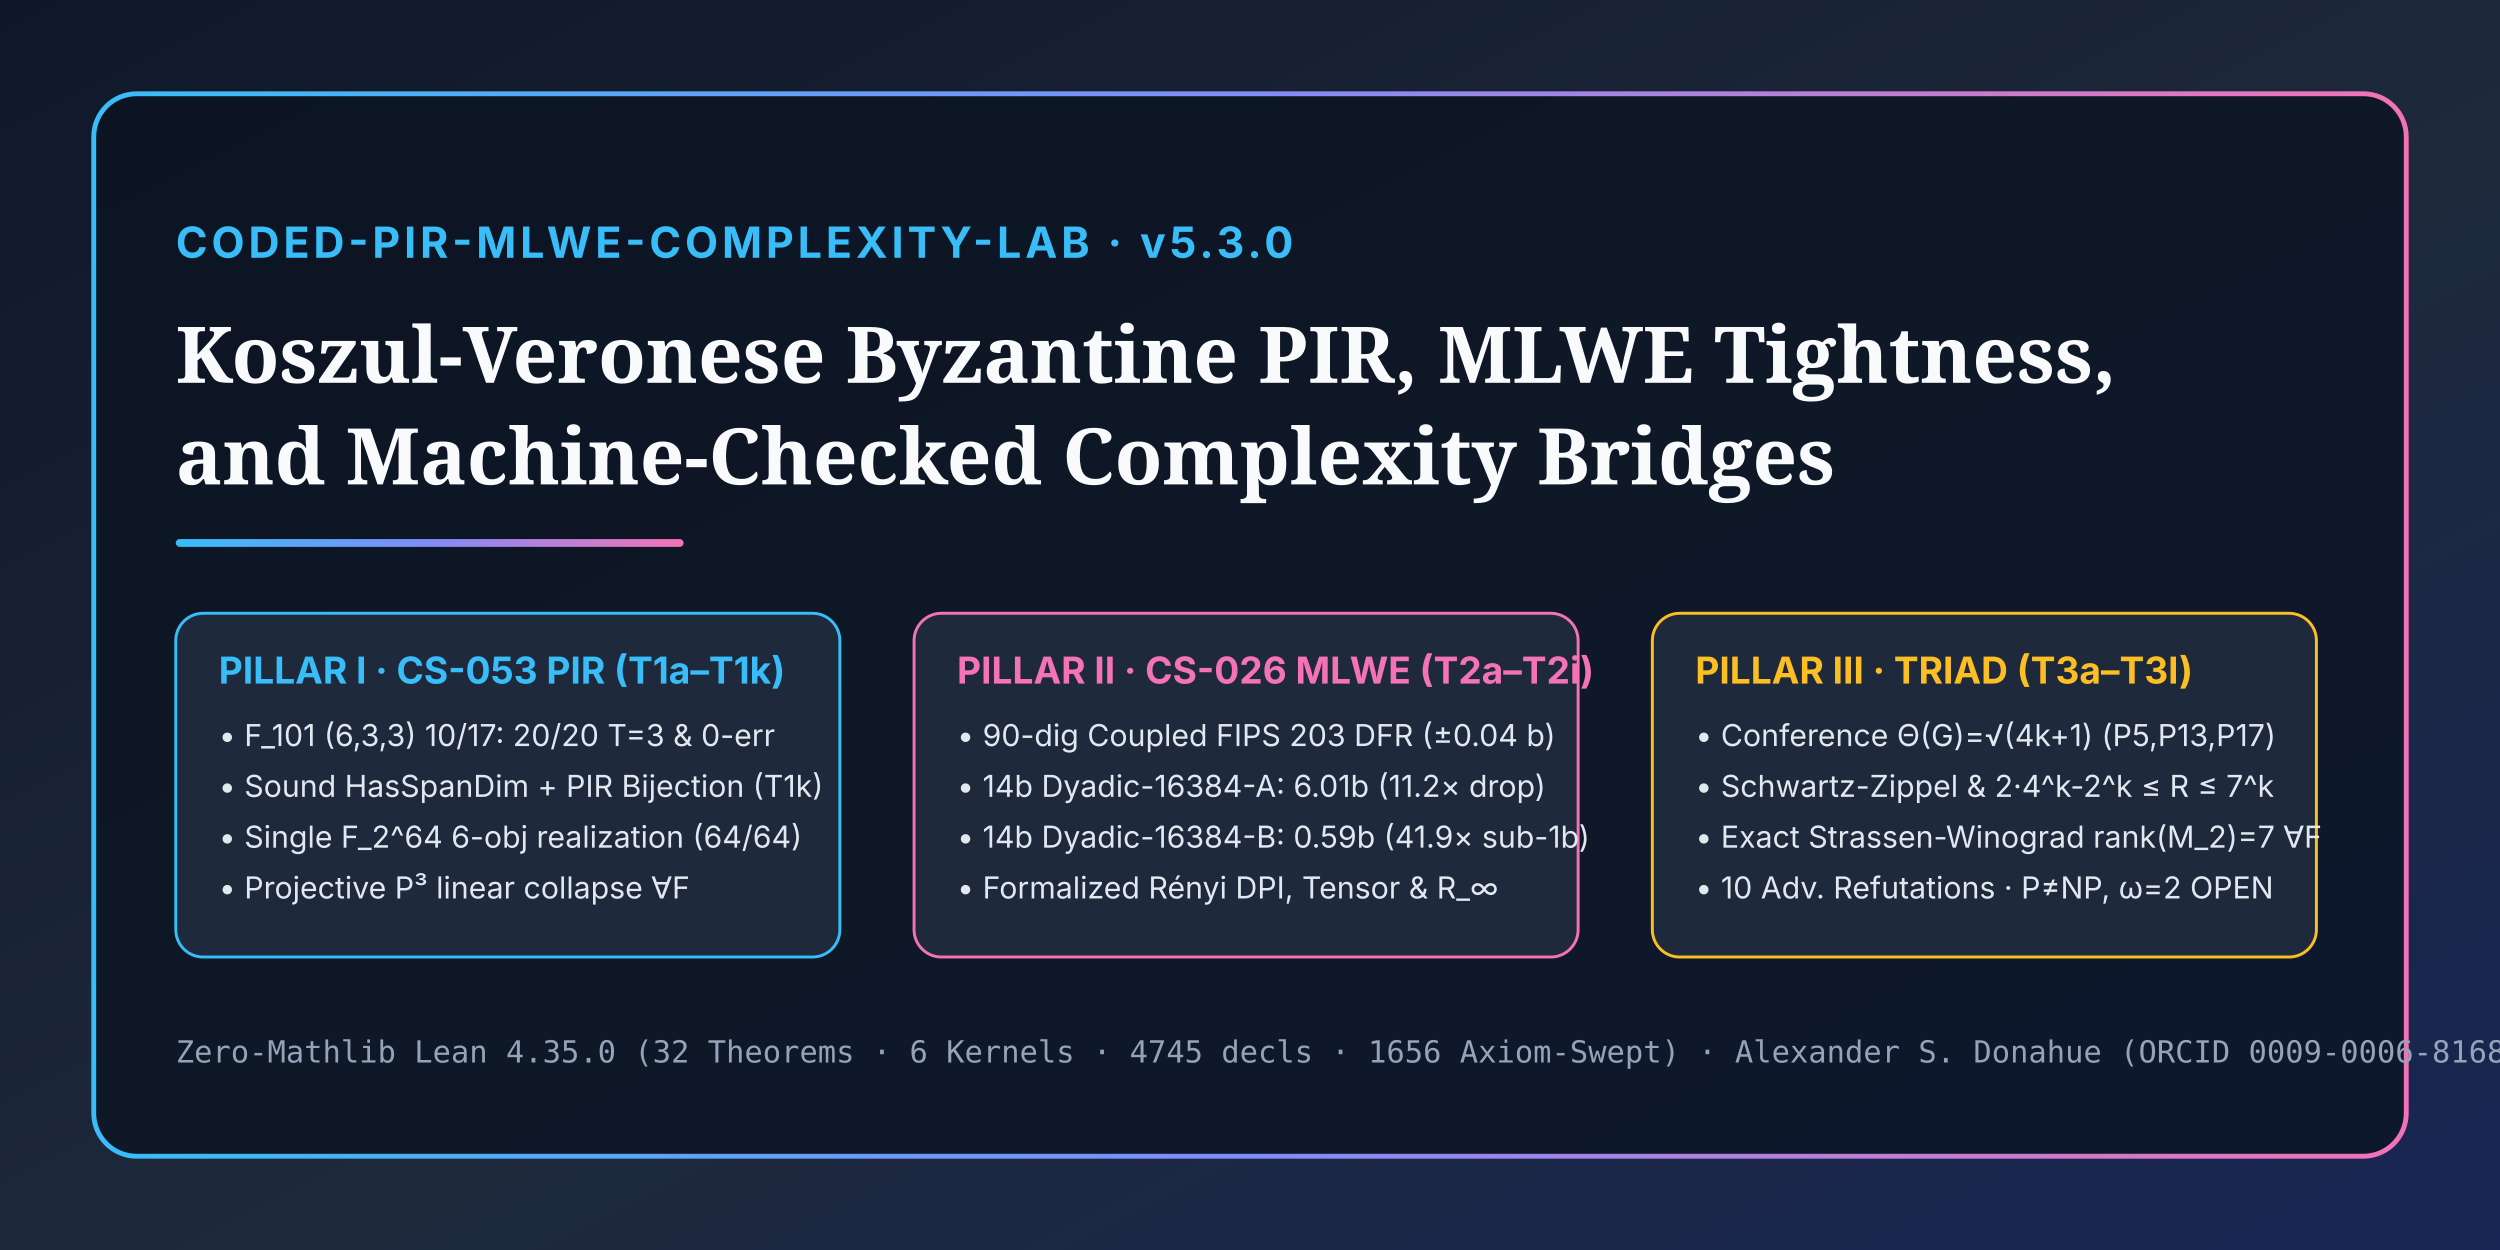
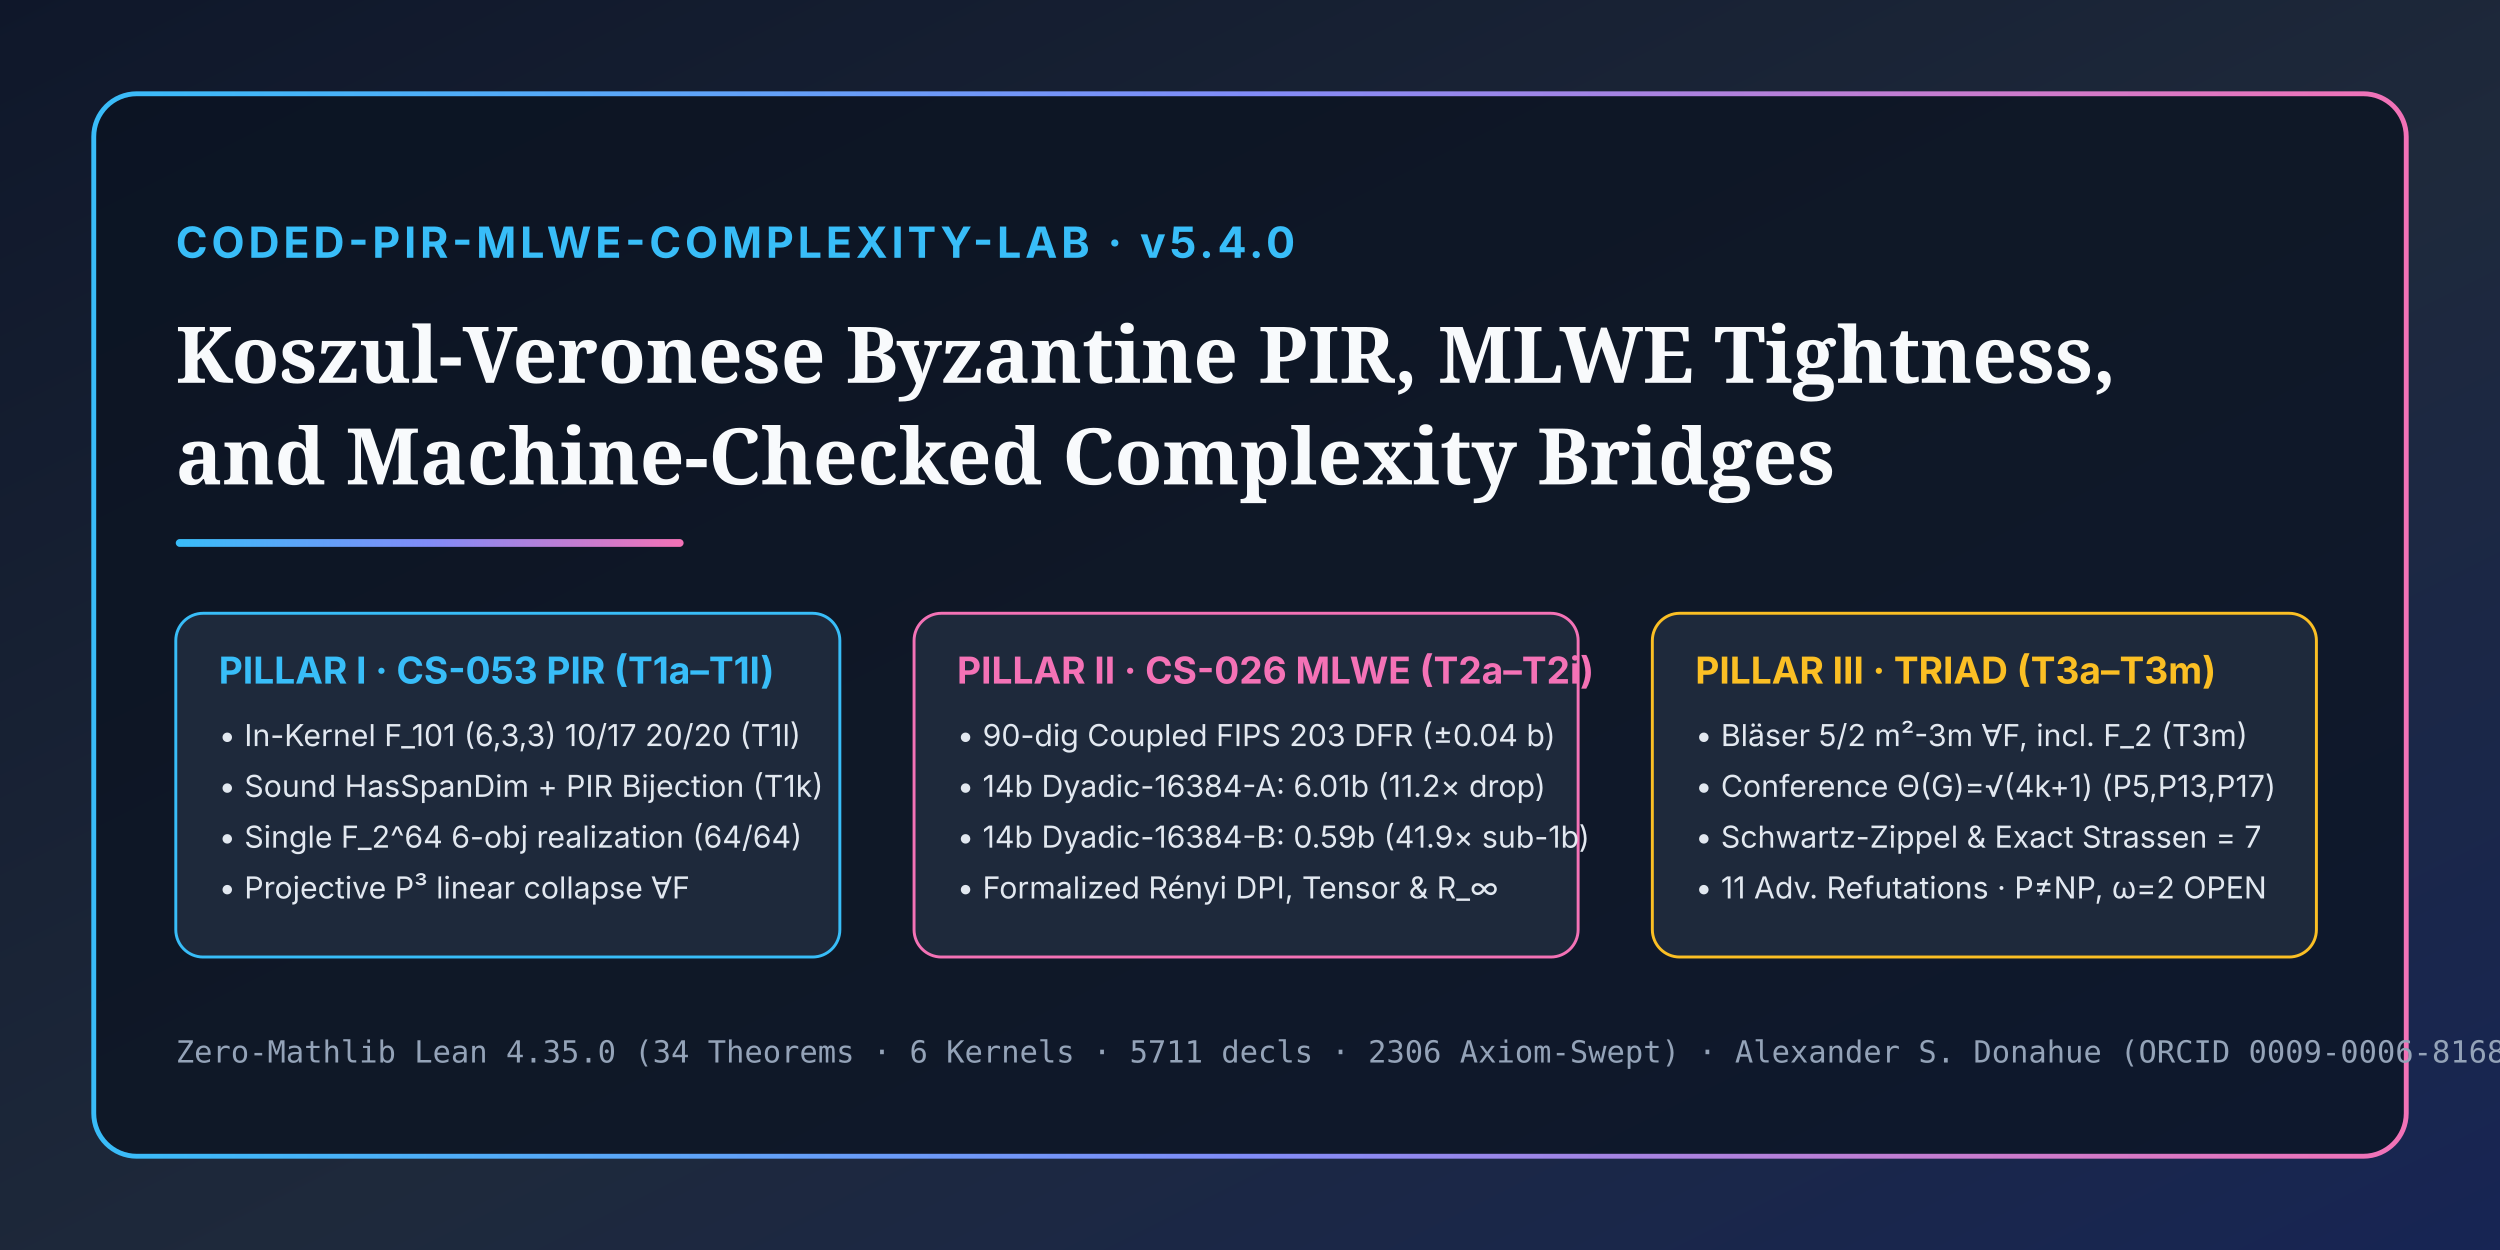
<svg xmlns="http://www.w3.org/2000/svg" width="1280" height="640" viewBox="0 0 1280 640">
  <defs>
    <linearGradient id="bg" x1="0%" y1="0%" x2="100%" y2="100%">
      <stop offset="0%" stop-color="#0f172a" />
      <stop offset="55%" stop-color="#1e293b" />
      <stop offset="100%" stop-color="#172554" />
    </linearGradient>
    <linearGradient id="accent" x1="0%" y1="0%" x2="100%" y2="0%">
      <stop offset="0%" stop-color="#38bdf8" />
      <stop offset="50%" stop-color="#818cf8" />
      <stop offset="100%" stop-color="#f472b6" />
    </linearGradient>
  </defs>
  <rect width="1280" height="640" fill="url(#bg)" />
  <rect x="48" y="48" width="1184" height="544" rx="22" fill="#0b1220" fill-opacity="0.72" stroke="url(#accent)" stroke-width="2.5" />
-   <text x="90" y="132" font-family="system-ui, -apple-system, Segoe UI, sans-serif" font-size="22" font-weight="700" fill="#38bdf8" letter-spacing="2">CODED-PIR-MLWE-COMPLEXITY-LAB · v5.3.0</text>
+   <text x="90" y="132" font-family="system-ui, -apple-system, Segoe UI, sans-serif" font-size="22" font-weight="700" fill="#38bdf8" letter-spacing="2">CODED-PIR-MLWE-COMPLEXITY-LAB · v5.4.0</text>
  <text x="90" y="196" font-family="Georgia, serif" font-size="40" font-weight="700" fill="#f8fafc">Koszul-Veronese Byzantine PIR, MLWE Tightness,</text>
  <text x="90" y="248" font-family="Georgia, serif" font-size="40" font-weight="700" fill="#f8fafc">and Machine-Checked Complexity Bridges</text>
  <rect x="90" y="276" width="260" height="4" rx="2" fill="url(#accent)" />
  <g font-family="system-ui, -apple-system, Segoe UI, sans-serif" font-size="19" fill="#e2e8f0">
    <rect x="90" y="314" width="340" height="176" rx="14" fill="#1e293b" stroke="#38bdf8" stroke-width="1.5" />
-     <text x="112" y="350" font-weight="700" fill="#38bdf8">PILLAR I · CS-053 PIR (T1a–T1k)</text>
-     <text x="112" y="382" font-size="15.5">• F_101 (6,3,3) 10/17: 20/20 T=3 &amp; 0-err</text>
+     <text x="112" y="350" font-weight="700" fill="#38bdf8">PILLAR I · CS-053 PIR (T1a–T1l)</text>
+     <text x="112" y="382" font-size="15.5">• In-Kernel F_101 (6,3,3) 10/17 20/20 (T1l)</text>
    <text x="112" y="408" font-size="15.5">• Sound HasSpanDim + PIR Bijection (T1k)</text>
    <text x="112" y="434" font-size="15.5">• Single F_2^64 6-obj realization (64/64)</text>
    <text x="112" y="460" font-size="15.5">• Projective P³ linear collapse ∀F</text>
    <rect x="468" y="314" width="340" height="176" rx="14" fill="#1e293b" stroke="#f472b6" stroke-width="1.5" />
    <text x="490" y="350" font-weight="700" fill="#f472b6">PILLAR II · CS-026 MLWE (T2a–T2i)</text>
    <text x="490" y="382" font-size="15.5">• 90-dig Coupled FIPS 203 DFR (±0.04 b)</text>
    <text x="490" y="408" font-size="15.5">• 14b Dyadic-16384-A: 6.01b (11.2× drop)</text>
    <text x="490" y="434" font-size="15.5">• 14b Dyadic-16384-B: 0.59b (41.9× sub-1b)</text>
    <text x="490" y="460" font-size="15.5">• Formalized Rényi DPI, Tensor &amp; R_∞</text>
    <rect x="846" y="314" width="340" height="176" rx="14" fill="#1e293b" stroke="#fbbf24" stroke-width="1.5" />
-     <text x="868" y="350" font-weight="700" fill="#fbbf24">PILLAR III · TRIAD (T3a–T3l)</text>
-     <text x="868" y="382" font-size="15.5">• Conference Θ(G)=√(4k+1) (P5,P13,P17)</text>
-     <text x="868" y="408" font-size="15.5">• Schwartz-Zippel &amp; 2·4^k-2^k ≤ R ≤ 7^k</text>
-     <text x="868" y="434" font-size="15.5">• Exact Strassen-Winograd rank(M_2)=7 ∀F</text>
-     <text x="868" y="460" font-size="15.5">• 10 Adv. Refutations · P≠NP, ω=2 OPEN</text>
+     <text x="868" y="350" font-weight="700" fill="#fbbf24">PILLAR III · TRIAD (T3a–T3m)</text>
+     <text x="868" y="382" font-size="15.5">• Bläser 5/2 m²-3m ∀F, incl. F_2 (T3m)</text>
+     <text x="868" y="408" font-size="15.5">• Conference Θ(G)=√(4k+1) (P5,P13,P17)</text>
+     <text x="868" y="434" font-size="15.5">• Schwartz-Zippel &amp; Exact Strassen = 7</text>
+     <text x="868" y="460" font-size="15.5">• 11 Adv. Refutations · P≠NP, ω=2 OPEN</text>
  </g>
-   <text x="90" y="544" font-family="ui-monospace, Consolas, monospace" font-size="15.6" fill="#94a3b8">Zero-Mathlib Lean 4.35.0 (32 Theorems · 6 Kernels · 4745 decls · 1656 Axiom-Swept) · Alexander S. Donahue (ORCID 0009-0006-8168-9648)</text>
+   <text x="90" y="544" font-family="ui-monospace, Consolas, monospace" font-size="15.6" fill="#94a3b8">Zero-Mathlib Lean 4.35.0 (34 Theorems · 6 Kernels · 5711 decls · 2306 Axiom-Swept) · Alexander S. Donahue (ORCID 0009-0006-8168-9648)</text>
</svg>
